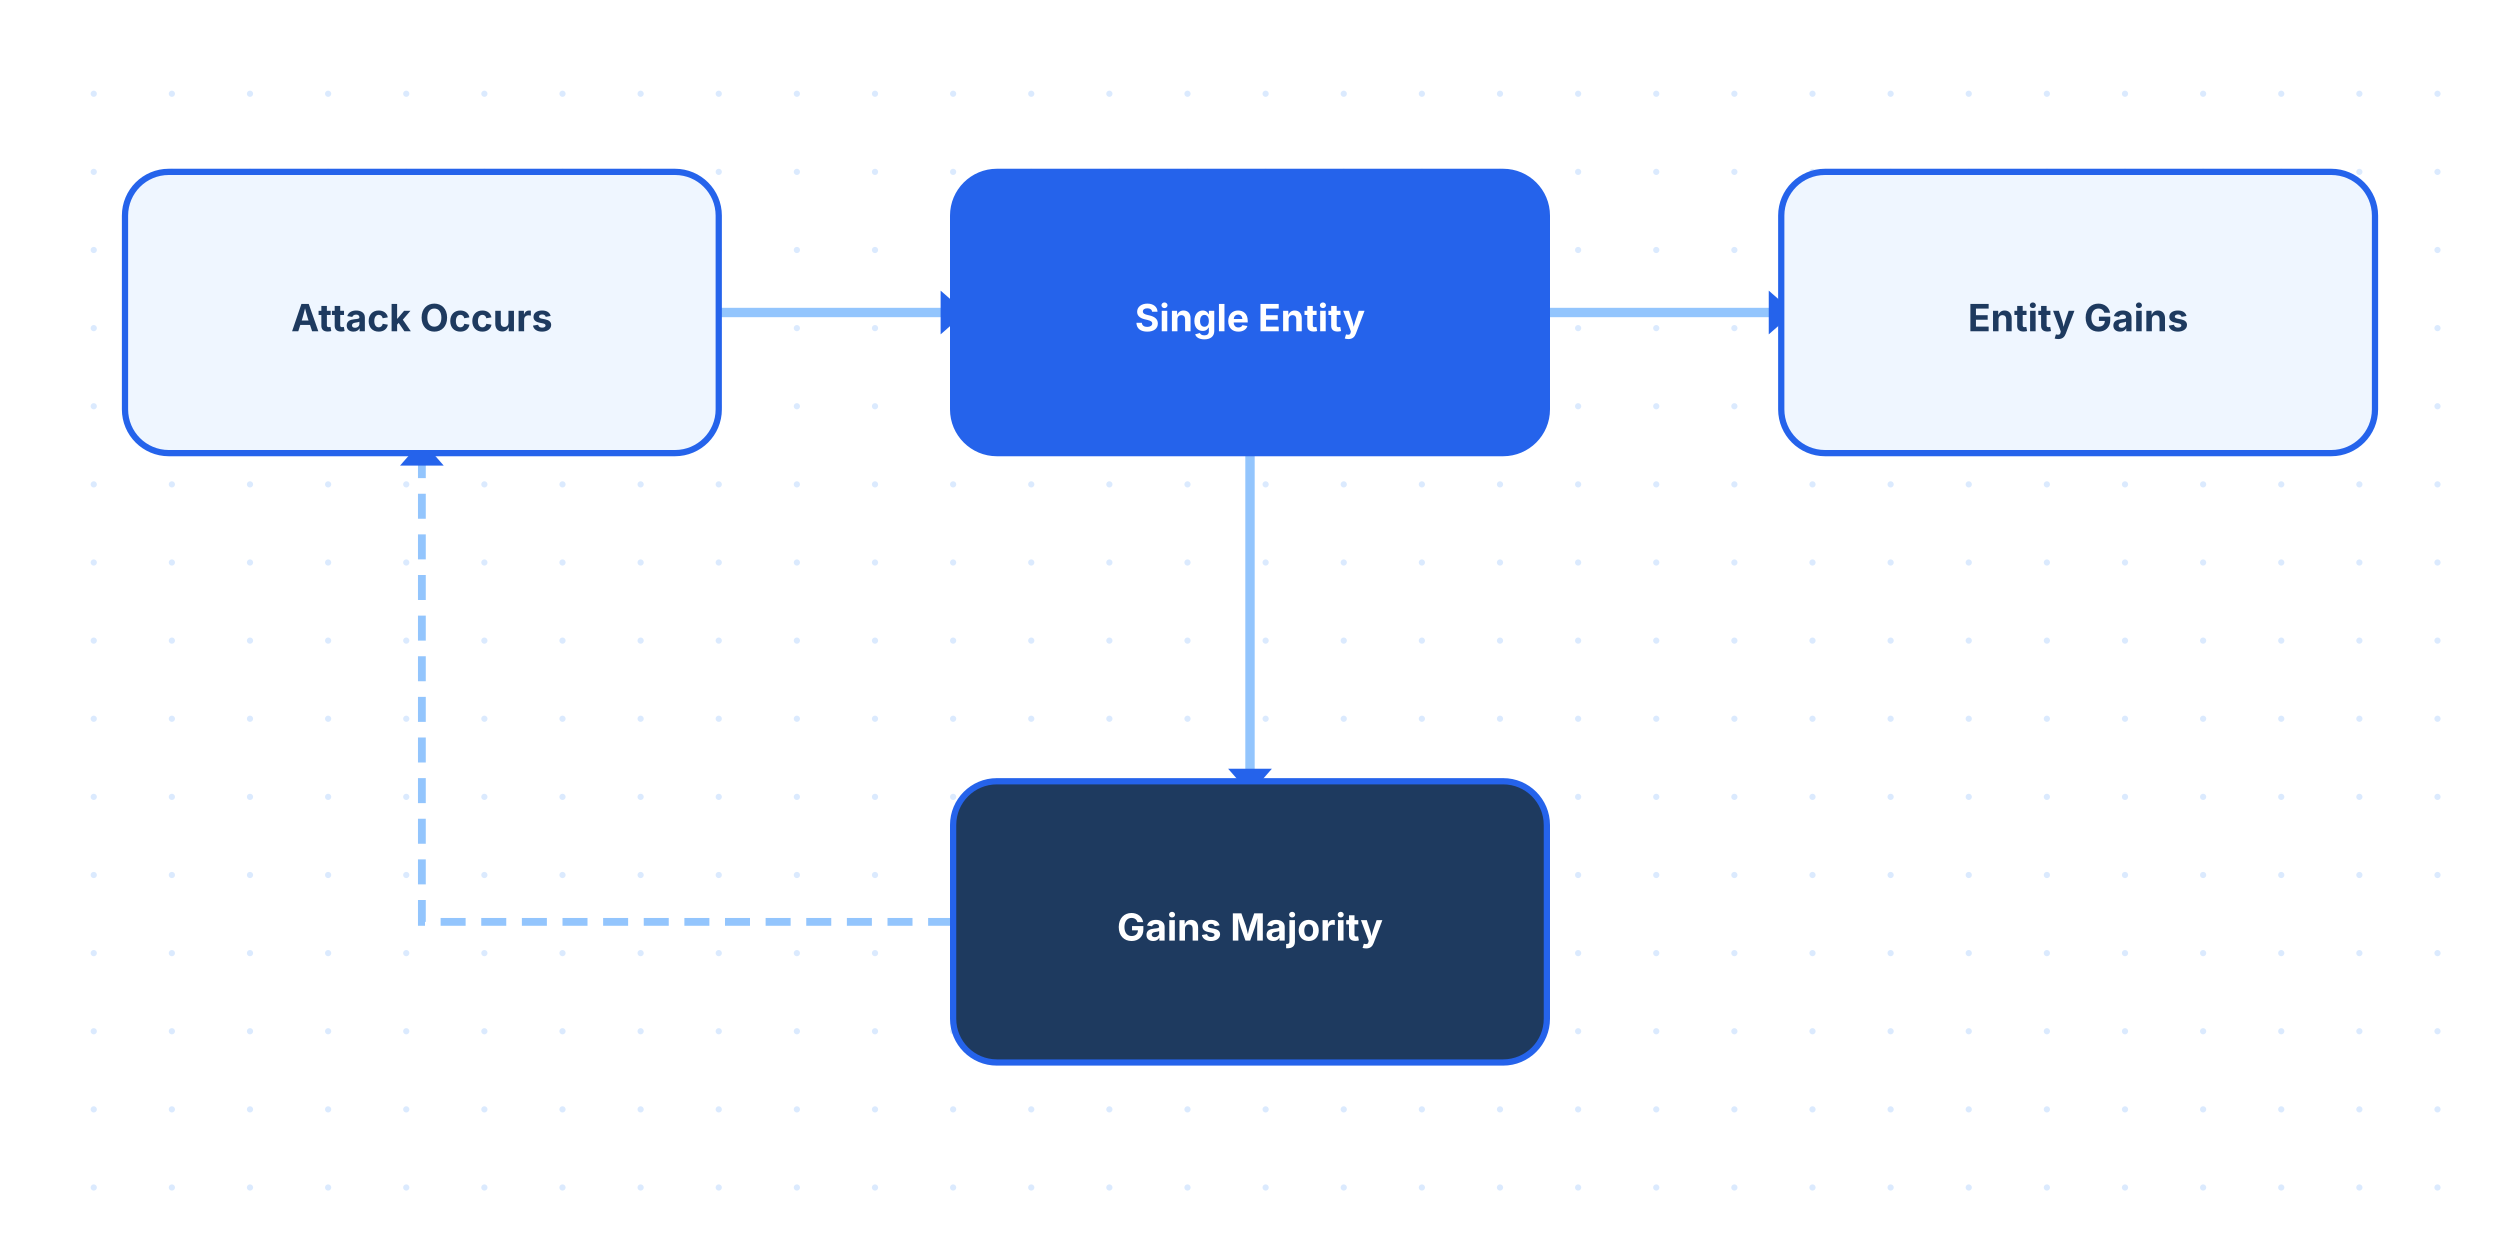
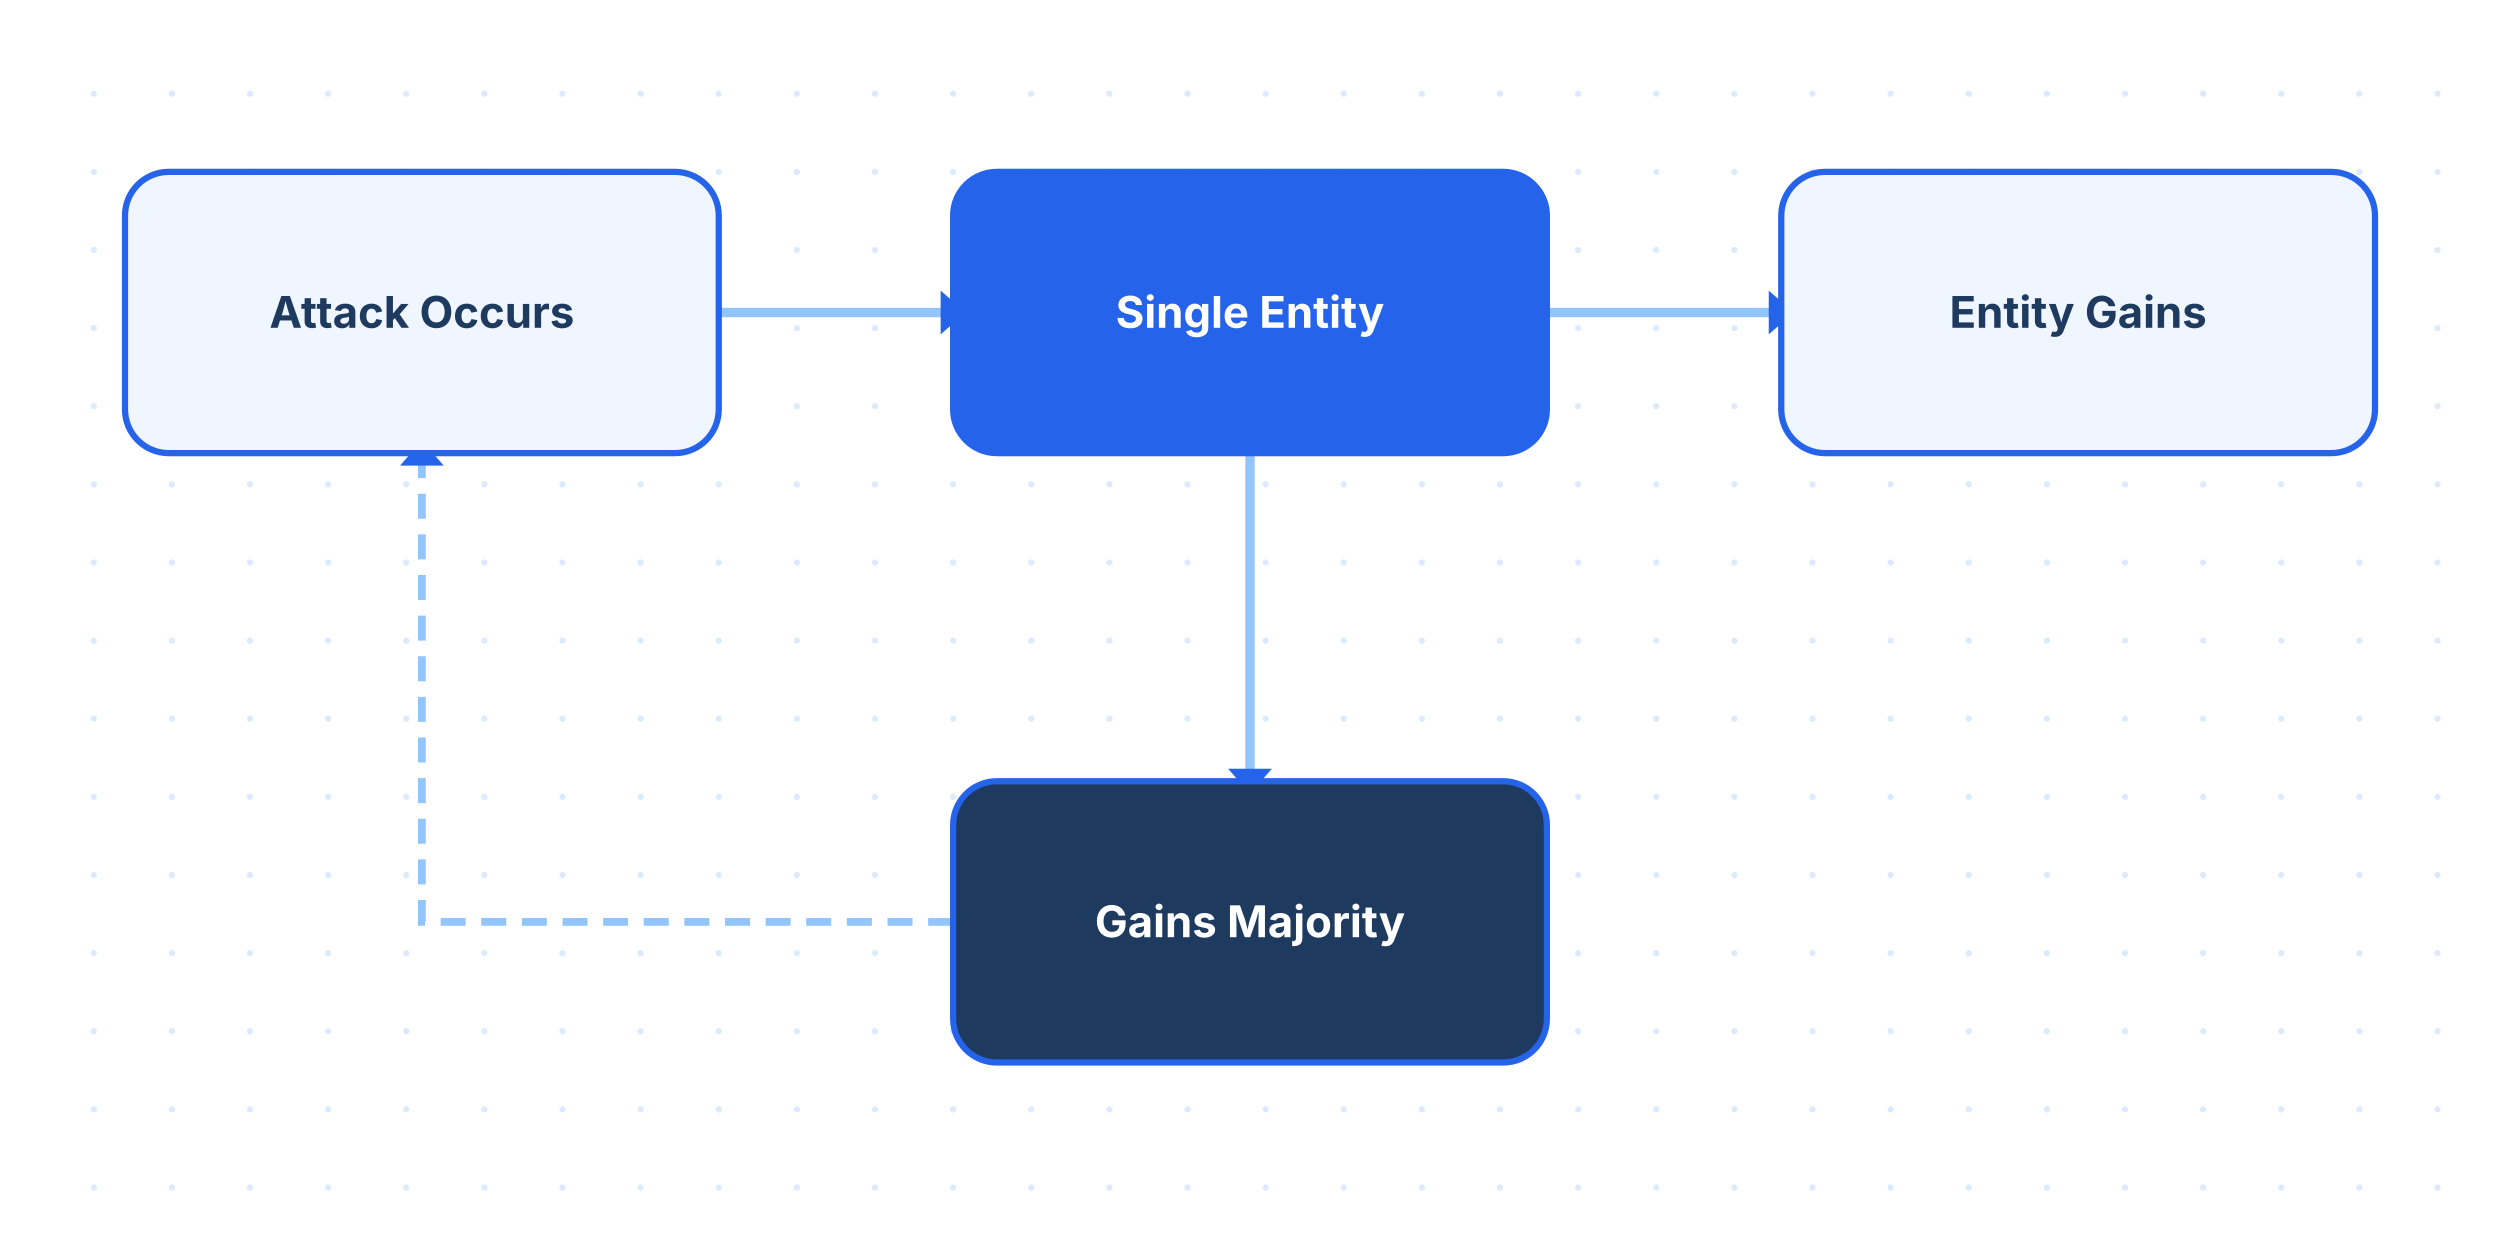
<svg xmlns="http://www.w3.org/2000/svg" viewBox="0 0 800 400" width="800" height="400">
  <rect width="800" height="400" fill="#fff" />
  <circle cx="30" cy="30" r="1" fill="#dbeafe" />
  <circle cx="30" cy="55" r="1" fill="#dbeafe" />
  <circle cx="30" cy="80" r="1" fill="#dbeafe" />
  <circle cx="30" cy="105" r="1" fill="#dbeafe" />
  <circle cx="30" cy="130" r="1" fill="#dbeafe" />
  <circle cx="30" cy="155" r="1" fill="#dbeafe" />
  <circle cx="30" cy="180" r="1" fill="#dbeafe" />
  <circle cx="30" cy="205" r="1" fill="#dbeafe" />
  <circle cx="30" cy="230" r="1" fill="#dbeafe" />
  <circle cx="30" cy="255" r="1" fill="#dbeafe" />
  <circle cx="30" cy="280" r="1" fill="#dbeafe" />
  <circle cx="30" cy="305" r="1" fill="#dbeafe" />
  <circle cx="30" cy="330" r="1" fill="#dbeafe" />
  <circle cx="30" cy="355" r="1" fill="#dbeafe" />
  <circle cx="30" cy="380" r="1" fill="#dbeafe" />
  <circle cx="55" cy="30" r="1" fill="#dbeafe" />
  <circle cx="55" cy="55" r="1" fill="#dbeafe" />
  <circle cx="55" cy="80" r="1" fill="#dbeafe" />
  <circle cx="55" cy="105" r="1" fill="#dbeafe" />
  <circle cx="55" cy="130" r="1" fill="#dbeafe" />
  <circle cx="55" cy="155" r="1" fill="#dbeafe" />
  <circle cx="55" cy="180" r="1" fill="#dbeafe" />
  <circle cx="55" cy="205" r="1" fill="#dbeafe" />
  <circle cx="55" cy="230" r="1" fill="#dbeafe" />
  <circle cx="55" cy="255" r="1" fill="#dbeafe" />
  <circle cx="55" cy="280" r="1" fill="#dbeafe" />
  <circle cx="55" cy="305" r="1" fill="#dbeafe" />
  <circle cx="55" cy="330" r="1" fill="#dbeafe" />
  <circle cx="55" cy="355" r="1" fill="#dbeafe" />
  <circle cx="55" cy="380" r="1" fill="#dbeafe" />
  <circle cx="80" cy="30" r="1" fill="#dbeafe" />
  <circle cx="80" cy="55" r="1" fill="#dbeafe" />
  <circle cx="80" cy="80" r="1" fill="#dbeafe" />
  <circle cx="80" cy="105" r="1" fill="#dbeafe" />
  <circle cx="80" cy="130" r="1" fill="#dbeafe" />
  <circle cx="80" cy="155" r="1" fill="#dbeafe" />
  <circle cx="80" cy="180" r="1" fill="#dbeafe" />
  <circle cx="80" cy="205" r="1" fill="#dbeafe" />
  <circle cx="80" cy="230" r="1" fill="#dbeafe" />
  <circle cx="80" cy="255" r="1" fill="#dbeafe" />
  <circle cx="80" cy="280" r="1" fill="#dbeafe" />
  <circle cx="80" cy="305" r="1" fill="#dbeafe" />
  <circle cx="80" cy="330" r="1" fill="#dbeafe" />
  <circle cx="80" cy="355" r="1" fill="#dbeafe" />
  <circle cx="80" cy="380" r="1" fill="#dbeafe" />
  <circle cx="105" cy="30" r="1" fill="#dbeafe" />
  <circle cx="105" cy="55" r="1" fill="#dbeafe" />
  <circle cx="105" cy="80" r="1" fill="#dbeafe" />
  <circle cx="105" cy="105" r="1" fill="#dbeafe" />
  <circle cx="105" cy="130" r="1" fill="#dbeafe" />
  <circle cx="105" cy="155" r="1" fill="#dbeafe" />
  <circle cx="105" cy="180" r="1" fill="#dbeafe" />
  <circle cx="105" cy="205" r="1" fill="#dbeafe" />
  <circle cx="105" cy="230" r="1" fill="#dbeafe" />
  <circle cx="105" cy="255" r="1" fill="#dbeafe" />
  <circle cx="105" cy="280" r="1" fill="#dbeafe" />
  <circle cx="105" cy="305" r="1" fill="#dbeafe" />
  <circle cx="105" cy="330" r="1" fill="#dbeafe" />
  <circle cx="105" cy="355" r="1" fill="#dbeafe" />
  <circle cx="105" cy="380" r="1" fill="#dbeafe" />
  <circle cx="130" cy="30" r="1" fill="#dbeafe" />
  <circle cx="130" cy="55" r="1" fill="#dbeafe" />
  <circle cx="130" cy="80" r="1" fill="#dbeafe" />
  <circle cx="130" cy="105" r="1" fill="#dbeafe" />
  <circle cx="130" cy="130" r="1" fill="#dbeafe" />
  <circle cx="130" cy="155" r="1" fill="#dbeafe" />
  <circle cx="130" cy="180" r="1" fill="#dbeafe" />
  <circle cx="130" cy="205" r="1" fill="#dbeafe" />
  <circle cx="130" cy="230" r="1" fill="#dbeafe" />
  <circle cx="130" cy="255" r="1" fill="#dbeafe" />
  <circle cx="130" cy="280" r="1" fill="#dbeafe" />
  <circle cx="130" cy="305" r="1" fill="#dbeafe" />
  <circle cx="130" cy="330" r="1" fill="#dbeafe" />
  <circle cx="130" cy="355" r="1" fill="#dbeafe" />
  <circle cx="130" cy="380" r="1" fill="#dbeafe" />
  <circle cx="155" cy="30" r="1" fill="#dbeafe" />
  <circle cx="155" cy="55" r="1" fill="#dbeafe" />
  <circle cx="155" cy="80" r="1" fill="#dbeafe" />
  <circle cx="155" cy="105" r="1" fill="#dbeafe" />
  <circle cx="155" cy="130" r="1" fill="#dbeafe" />
  <circle cx="155" cy="155" r="1" fill="#dbeafe" />
  <circle cx="155" cy="180" r="1" fill="#dbeafe" />
  <circle cx="155" cy="205" r="1" fill="#dbeafe" />
  <circle cx="155" cy="230" r="1" fill="#dbeafe" />
  <circle cx="155" cy="255" r="1" fill="#dbeafe" />
  <circle cx="155" cy="280" r="1" fill="#dbeafe" />
  <circle cx="155" cy="305" r="1" fill="#dbeafe" />
  <circle cx="155" cy="330" r="1" fill="#dbeafe" />
  <circle cx="155" cy="355" r="1" fill="#dbeafe" />
  <circle cx="155" cy="380" r="1" fill="#dbeafe" />
  <circle cx="180" cy="30" r="1" fill="#dbeafe" />
  <circle cx="180" cy="55" r="1" fill="#dbeafe" />
  <circle cx="180" cy="80" r="1" fill="#dbeafe" />
  <circle cx="180" cy="105" r="1" fill="#dbeafe" />
  <circle cx="180" cy="130" r="1" fill="#dbeafe" />
  <circle cx="180" cy="155" r="1" fill="#dbeafe" />
  <circle cx="180" cy="180" r="1" fill="#dbeafe" />
  <circle cx="180" cy="205" r="1" fill="#dbeafe" />
  <circle cx="180" cy="230" r="1" fill="#dbeafe" />
  <circle cx="180" cy="255" r="1" fill="#dbeafe" />
  <circle cx="180" cy="280" r="1" fill="#dbeafe" />
  <circle cx="180" cy="305" r="1" fill="#dbeafe" />
  <circle cx="180" cy="330" r="1" fill="#dbeafe" />
  <circle cx="180" cy="355" r="1" fill="#dbeafe" />
  <circle cx="180" cy="380" r="1" fill="#dbeafe" />
  <circle cx="205" cy="30" r="1" fill="#dbeafe" />
  <circle cx="205" cy="55" r="1" fill="#dbeafe" />
  <circle cx="205" cy="80" r="1" fill="#dbeafe" />
  <circle cx="205" cy="105" r="1" fill="#dbeafe" />
  <circle cx="205" cy="130" r="1" fill="#dbeafe" />
  <circle cx="205" cy="155" r="1" fill="#dbeafe" />
  <circle cx="205" cy="180" r="1" fill="#dbeafe" />
  <circle cx="205" cy="205" r="1" fill="#dbeafe" />
  <circle cx="205" cy="230" r="1" fill="#dbeafe" />
  <circle cx="205" cy="255" r="1" fill="#dbeafe" />
  <circle cx="205" cy="280" r="1" fill="#dbeafe" />
  <circle cx="205" cy="305" r="1" fill="#dbeafe" />
  <circle cx="205" cy="330" r="1" fill="#dbeafe" />
  <circle cx="205" cy="355" r="1" fill="#dbeafe" />
  <circle cx="205" cy="380" r="1" fill="#dbeafe" />
  <circle cx="230" cy="30" r="1" fill="#dbeafe" />
  <circle cx="230" cy="55" r="1" fill="#dbeafe" />
  <circle cx="230" cy="80" r="1" fill="#dbeafe" />
  <circle cx="230" cy="105" r="1" fill="#dbeafe" />
  <circle cx="230" cy="130" r="1" fill="#dbeafe" />
  <circle cx="230" cy="155" r="1" fill="#dbeafe" />
  <circle cx="230" cy="180" r="1" fill="#dbeafe" />
  <circle cx="230" cy="205" r="1" fill="#dbeafe" />
  <circle cx="230" cy="230" r="1" fill="#dbeafe" />
  <circle cx="230" cy="255" r="1" fill="#dbeafe" />
  <circle cx="230" cy="280" r="1" fill="#dbeafe" />
  <circle cx="230" cy="305" r="1" fill="#dbeafe" />
  <circle cx="230" cy="330" r="1" fill="#dbeafe" />
  <circle cx="230" cy="355" r="1" fill="#dbeafe" />
  <circle cx="230" cy="380" r="1" fill="#dbeafe" />
  <circle cx="255" cy="30" r="1" fill="#dbeafe" />
  <circle cx="255" cy="55" r="1" fill="#dbeafe" />
  <circle cx="255" cy="80" r="1" fill="#dbeafe" />
  <circle cx="255" cy="105" r="1" fill="#dbeafe" />
  <circle cx="255" cy="130" r="1" fill="#dbeafe" />
  <circle cx="255" cy="155" r="1" fill="#dbeafe" />
  <circle cx="255" cy="180" r="1" fill="#dbeafe" />
  <circle cx="255" cy="205" r="1" fill="#dbeafe" />
  <circle cx="255" cy="230" r="1" fill="#dbeafe" />
  <circle cx="255" cy="255" r="1" fill="#dbeafe" />
  <circle cx="255" cy="280" r="1" fill="#dbeafe" />
  <circle cx="255" cy="305" r="1" fill="#dbeafe" />
  <circle cx="255" cy="330" r="1" fill="#dbeafe" />
  <circle cx="255" cy="355" r="1" fill="#dbeafe" />
  <circle cx="255" cy="380" r="1" fill="#dbeafe" />
  <circle cx="280" cy="30" r="1" fill="#dbeafe" />
  <circle cx="280" cy="55" r="1" fill="#dbeafe" />
  <circle cx="280" cy="80" r="1" fill="#dbeafe" />
  <circle cx="280" cy="105" r="1" fill="#dbeafe" />
  <circle cx="280" cy="130" r="1" fill="#dbeafe" />
  <circle cx="280" cy="155" r="1" fill="#dbeafe" />
  <circle cx="280" cy="180" r="1" fill="#dbeafe" />
  <circle cx="280" cy="205" r="1" fill="#dbeafe" />
  <circle cx="280" cy="230" r="1" fill="#dbeafe" />
  <circle cx="280" cy="255" r="1" fill="#dbeafe" />
  <circle cx="280" cy="280" r="1" fill="#dbeafe" />
  <circle cx="280" cy="305" r="1" fill="#dbeafe" />
  <circle cx="280" cy="330" r="1" fill="#dbeafe" />
  <circle cx="280" cy="355" r="1" fill="#dbeafe" />
  <circle cx="280" cy="380" r="1" fill="#dbeafe" />
  <circle cx="305" cy="30" r="1" fill="#dbeafe" />
  <circle cx="305" cy="55" r="1" fill="#dbeafe" />
  <circle cx="305" cy="80" r="1" fill="#dbeafe" />
  <circle cx="305" cy="105" r="1" fill="#dbeafe" />
  <circle cx="305" cy="130" r="1" fill="#dbeafe" />
  <circle cx="305" cy="155" r="1" fill="#dbeafe" />
  <circle cx="305" cy="180" r="1" fill="#dbeafe" />
  <circle cx="305" cy="205" r="1" fill="#dbeafe" />
  <circle cx="305" cy="230" r="1" fill="#dbeafe" />
  <circle cx="305" cy="255" r="1" fill="#dbeafe" />
  <circle cx="305" cy="280" r="1" fill="#dbeafe" />
  <circle cx="305" cy="305" r="1" fill="#dbeafe" />
  <circle cx="305" cy="330" r="1" fill="#dbeafe" />
  <circle cx="305" cy="355" r="1" fill="#dbeafe" />
  <circle cx="305" cy="380" r="1" fill="#dbeafe" />
  <circle cx="330" cy="30" r="1" fill="#dbeafe" />
  <circle cx="330" cy="55" r="1" fill="#dbeafe" />
  <circle cx="330" cy="80" r="1" fill="#dbeafe" />
  <circle cx="330" cy="105" r="1" fill="#dbeafe" />
  <circle cx="330" cy="130" r="1" fill="#dbeafe" />
  <circle cx="330" cy="155" r="1" fill="#dbeafe" />
  <circle cx="330" cy="180" r="1" fill="#dbeafe" />
  <circle cx="330" cy="205" r="1" fill="#dbeafe" />
  <circle cx="330" cy="230" r="1" fill="#dbeafe" />
  <circle cx="330" cy="255" r="1" fill="#dbeafe" />
  <circle cx="330" cy="280" r="1" fill="#dbeafe" />
  <circle cx="330" cy="305" r="1" fill="#dbeafe" />
  <circle cx="330" cy="330" r="1" fill="#dbeafe" />
  <circle cx="330" cy="355" r="1" fill="#dbeafe" />
  <circle cx="330" cy="380" r="1" fill="#dbeafe" />
  <circle cx="355" cy="30" r="1" fill="#dbeafe" />
  <circle cx="355" cy="55" r="1" fill="#dbeafe" />
  <circle cx="355" cy="80" r="1" fill="#dbeafe" />
  <circle cx="355" cy="105" r="1" fill="#dbeafe" />
  <circle cx="355" cy="130" r="1" fill="#dbeafe" />
  <circle cx="355" cy="155" r="1" fill="#dbeafe" />
  <circle cx="355" cy="180" r="1" fill="#dbeafe" />
  <circle cx="355" cy="205" r="1" fill="#dbeafe" />
  <circle cx="355" cy="230" r="1" fill="#dbeafe" />
  <circle cx="355" cy="255" r="1" fill="#dbeafe" />
  <circle cx="355" cy="280" r="1" fill="#dbeafe" />
  <circle cx="355" cy="305" r="1" fill="#dbeafe" />
  <circle cx="355" cy="330" r="1" fill="#dbeafe" />
  <circle cx="355" cy="355" r="1" fill="#dbeafe" />
  <circle cx="355" cy="380" r="1" fill="#dbeafe" />
  <circle cx="380" cy="30" r="1" fill="#dbeafe" />
  <circle cx="380" cy="55" r="1" fill="#dbeafe" />
  <circle cx="380" cy="80" r="1" fill="#dbeafe" />
  <circle cx="380" cy="105" r="1" fill="#dbeafe" />
  <circle cx="380" cy="130" r="1" fill="#dbeafe" />
  <circle cx="380" cy="155" r="1" fill="#dbeafe" />
  <circle cx="380" cy="180" r="1" fill="#dbeafe" />
  <circle cx="380" cy="205" r="1" fill="#dbeafe" />
  <circle cx="380" cy="230" r="1" fill="#dbeafe" />
  <circle cx="380" cy="255" r="1" fill="#dbeafe" />
  <circle cx="380" cy="280" r="1" fill="#dbeafe" />
  <circle cx="380" cy="305" r="1" fill="#dbeafe" />
  <circle cx="380" cy="330" r="1" fill="#dbeafe" />
  <circle cx="380" cy="355" r="1" fill="#dbeafe" />
  <circle cx="380" cy="380" r="1" fill="#dbeafe" />
  <circle cx="405" cy="30" r="1" fill="#dbeafe" />
  <circle cx="405" cy="55" r="1" fill="#dbeafe" />
  <circle cx="405" cy="80" r="1" fill="#dbeafe" />
  <circle cx="405" cy="105" r="1" fill="#dbeafe" />
  <circle cx="405" cy="130" r="1" fill="#dbeafe" />
  <circle cx="405" cy="155" r="1" fill="#dbeafe" />
  <circle cx="405" cy="180" r="1" fill="#dbeafe" />
  <circle cx="405" cy="205" r="1" fill="#dbeafe" />
  <circle cx="405" cy="230" r="1" fill="#dbeafe" />
  <circle cx="405" cy="255" r="1" fill="#dbeafe" />
  <circle cx="405" cy="280" r="1" fill="#dbeafe" />
  <circle cx="405" cy="305" r="1" fill="#dbeafe" />
  <circle cx="405" cy="330" r="1" fill="#dbeafe" />
  <circle cx="405" cy="355" r="1" fill="#dbeafe" />
  <circle cx="405" cy="380" r="1" fill="#dbeafe" />
  <circle cx="430" cy="30" r="1" fill="#dbeafe" />
  <circle cx="430" cy="55" r="1" fill="#dbeafe" />
  <circle cx="430" cy="80" r="1" fill="#dbeafe" />
  <circle cx="430" cy="105" r="1" fill="#dbeafe" />
  <circle cx="430" cy="130" r="1" fill="#dbeafe" />
  <circle cx="430" cy="155" r="1" fill="#dbeafe" />
  <circle cx="430" cy="180" r="1" fill="#dbeafe" />
  <circle cx="430" cy="205" r="1" fill="#dbeafe" />
  <circle cx="430" cy="230" r="1" fill="#dbeafe" />
  <circle cx="430" cy="255" r="1" fill="#dbeafe" />
  <circle cx="430" cy="280" r="1" fill="#dbeafe" />
  <circle cx="430" cy="305" r="1" fill="#dbeafe" />
  <circle cx="430" cy="330" r="1" fill="#dbeafe" />
  <circle cx="430" cy="355" r="1" fill="#dbeafe" />
  <circle cx="430" cy="380" r="1" fill="#dbeafe" />
  <circle cx="455" cy="30" r="1" fill="#dbeafe" />
  <circle cx="455" cy="55" r="1" fill="#dbeafe" />
  <circle cx="455" cy="80" r="1" fill="#dbeafe" />
  <circle cx="455" cy="105" r="1" fill="#dbeafe" />
  <circle cx="455" cy="130" r="1" fill="#dbeafe" />
  <circle cx="455" cy="155" r="1" fill="#dbeafe" />
  <circle cx="455" cy="180" r="1" fill="#dbeafe" />
  <circle cx="455" cy="205" r="1" fill="#dbeafe" />
  <circle cx="455" cy="230" r="1" fill="#dbeafe" />
  <circle cx="455" cy="255" r="1" fill="#dbeafe" />
  <circle cx="455" cy="280" r="1" fill="#dbeafe" />
  <circle cx="455" cy="305" r="1" fill="#dbeafe" />
  <circle cx="455" cy="330" r="1" fill="#dbeafe" />
  <circle cx="455" cy="355" r="1" fill="#dbeafe" />
  <circle cx="455" cy="380" r="1" fill="#dbeafe" />
  <circle cx="480" cy="30" r="1" fill="#dbeafe" />
  <circle cx="480" cy="55" r="1" fill="#dbeafe" />
  <circle cx="480" cy="80" r="1" fill="#dbeafe" />
  <circle cx="480" cy="105" r="1" fill="#dbeafe" />
  <circle cx="480" cy="130" r="1" fill="#dbeafe" />
  <circle cx="480" cy="155" r="1" fill="#dbeafe" />
  <circle cx="480" cy="180" r="1" fill="#dbeafe" />
  <circle cx="480" cy="205" r="1" fill="#dbeafe" />
  <circle cx="480" cy="230" r="1" fill="#dbeafe" />
  <circle cx="480" cy="255" r="1" fill="#dbeafe" />
  <circle cx="480" cy="280" r="1" fill="#dbeafe" />
  <circle cx="480" cy="305" r="1" fill="#dbeafe" />
  <circle cx="480" cy="330" r="1" fill="#dbeafe" />
  <circle cx="480" cy="355" r="1" fill="#dbeafe" />
  <circle cx="480" cy="380" r="1" fill="#dbeafe" />
  <circle cx="505" cy="30" r="1" fill="#dbeafe" />
  <circle cx="505" cy="55" r="1" fill="#dbeafe" />
  <circle cx="505" cy="80" r="1" fill="#dbeafe" />
  <circle cx="505" cy="105" r="1" fill="#dbeafe" />
  <circle cx="505" cy="130" r="1" fill="#dbeafe" />
  <circle cx="505" cy="155" r="1" fill="#dbeafe" />
  <circle cx="505" cy="180" r="1" fill="#dbeafe" />
  <circle cx="505" cy="205" r="1" fill="#dbeafe" />
  <circle cx="505" cy="230" r="1" fill="#dbeafe" />
  <circle cx="505" cy="255" r="1" fill="#dbeafe" />
  <circle cx="505" cy="280" r="1" fill="#dbeafe" />
  <circle cx="505" cy="305" r="1" fill="#dbeafe" />
  <circle cx="505" cy="330" r="1" fill="#dbeafe" />
  <circle cx="505" cy="355" r="1" fill="#dbeafe" />
  <circle cx="505" cy="380" r="1" fill="#dbeafe" />
  <circle cx="530" cy="30" r="1" fill="#dbeafe" />
  <circle cx="530" cy="55" r="1" fill="#dbeafe" />
  <circle cx="530" cy="80" r="1" fill="#dbeafe" />
  <circle cx="530" cy="105" r="1" fill="#dbeafe" />
  <circle cx="530" cy="130" r="1" fill="#dbeafe" />
  <circle cx="530" cy="155" r="1" fill="#dbeafe" />
  <circle cx="530" cy="180" r="1" fill="#dbeafe" />
  <circle cx="530" cy="205" r="1" fill="#dbeafe" />
  <circle cx="530" cy="230" r="1" fill="#dbeafe" />
  <circle cx="530" cy="255" r="1" fill="#dbeafe" />
  <circle cx="530" cy="280" r="1" fill="#dbeafe" />
  <circle cx="530" cy="305" r="1" fill="#dbeafe" />
  <circle cx="530" cy="330" r="1" fill="#dbeafe" />
  <circle cx="530" cy="355" r="1" fill="#dbeafe" />
  <circle cx="530" cy="380" r="1" fill="#dbeafe" />
  <circle cx="555" cy="30" r="1" fill="#dbeafe" />
  <circle cx="555" cy="55" r="1" fill="#dbeafe" />
  <circle cx="555" cy="80" r="1" fill="#dbeafe" />
  <circle cx="555" cy="105" r="1" fill="#dbeafe" />
  <circle cx="555" cy="130" r="1" fill="#dbeafe" />
  <circle cx="555" cy="155" r="1" fill="#dbeafe" />
  <circle cx="555" cy="180" r="1" fill="#dbeafe" />
  <circle cx="555" cy="205" r="1" fill="#dbeafe" />
  <circle cx="555" cy="230" r="1" fill="#dbeafe" />
  <circle cx="555" cy="255" r="1" fill="#dbeafe" />
  <circle cx="555" cy="280" r="1" fill="#dbeafe" />
  <circle cx="555" cy="305" r="1" fill="#dbeafe" />
  <circle cx="555" cy="330" r="1" fill="#dbeafe" />
  <circle cx="555" cy="355" r="1" fill="#dbeafe" />
  <circle cx="555" cy="380" r="1" fill="#dbeafe" />
  <circle cx="580" cy="30" r="1" fill="#dbeafe" />
  <circle cx="580" cy="55" r="1" fill="#dbeafe" />
  <circle cx="580" cy="80" r="1" fill="#dbeafe" />
  <circle cx="580" cy="105" r="1" fill="#dbeafe" />
  <circle cx="580" cy="130" r="1" fill="#dbeafe" />
  <circle cx="580" cy="155" r="1" fill="#dbeafe" />
  <circle cx="580" cy="180" r="1" fill="#dbeafe" />
  <circle cx="580" cy="205" r="1" fill="#dbeafe" />
  <circle cx="580" cy="230" r="1" fill="#dbeafe" />
  <circle cx="580" cy="255" r="1" fill="#dbeafe" />
  <circle cx="580" cy="280" r="1" fill="#dbeafe" />
  <circle cx="580" cy="305" r="1" fill="#dbeafe" />
  <circle cx="580" cy="330" r="1" fill="#dbeafe" />
  <circle cx="580" cy="355" r="1" fill="#dbeafe" />
  <circle cx="580" cy="380" r="1" fill="#dbeafe" />
  <circle cx="605" cy="30" r="1" fill="#dbeafe" />
  <circle cx="605" cy="55" r="1" fill="#dbeafe" />
  <circle cx="605" cy="80" r="1" fill="#dbeafe" />
  <circle cx="605" cy="105" r="1" fill="#dbeafe" />
  <circle cx="605" cy="130" r="1" fill="#dbeafe" />
  <circle cx="605" cy="155" r="1" fill="#dbeafe" />
  <circle cx="605" cy="180" r="1" fill="#dbeafe" />
  <circle cx="605" cy="205" r="1" fill="#dbeafe" />
  <circle cx="605" cy="230" r="1" fill="#dbeafe" />
  <circle cx="605" cy="255" r="1" fill="#dbeafe" />
  <circle cx="605" cy="280" r="1" fill="#dbeafe" />
  <circle cx="605" cy="305" r="1" fill="#dbeafe" />
  <circle cx="605" cy="330" r="1" fill="#dbeafe" />
  <circle cx="605" cy="355" r="1" fill="#dbeafe" />
  <circle cx="605" cy="380" r="1" fill="#dbeafe" />
  <circle cx="630" cy="30" r="1" fill="#dbeafe" />
  <circle cx="630" cy="55" r="1" fill="#dbeafe" />
  <circle cx="630" cy="80" r="1" fill="#dbeafe" />
  <circle cx="630" cy="105" r="1" fill="#dbeafe" />
  <circle cx="630" cy="130" r="1" fill="#dbeafe" />
  <circle cx="630" cy="155" r="1" fill="#dbeafe" />
  <circle cx="630" cy="180" r="1" fill="#dbeafe" />
  <circle cx="630" cy="205" r="1" fill="#dbeafe" />
  <circle cx="630" cy="230" r="1" fill="#dbeafe" />
  <circle cx="630" cy="255" r="1" fill="#dbeafe" />
  <circle cx="630" cy="280" r="1" fill="#dbeafe" />
  <circle cx="630" cy="305" r="1" fill="#dbeafe" />
  <circle cx="630" cy="330" r="1" fill="#dbeafe" />
  <circle cx="630" cy="355" r="1" fill="#dbeafe" />
  <circle cx="630" cy="380" r="1" fill="#dbeafe" />
  <circle cx="655" cy="30" r="1" fill="#dbeafe" />
  <circle cx="655" cy="55" r="1" fill="#dbeafe" />
  <circle cx="655" cy="80" r="1" fill="#dbeafe" />
  <circle cx="655" cy="105" r="1" fill="#dbeafe" />
  <circle cx="655" cy="130" r="1" fill="#dbeafe" />
  <circle cx="655" cy="155" r="1" fill="#dbeafe" />
  <circle cx="655" cy="180" r="1" fill="#dbeafe" />
  <circle cx="655" cy="205" r="1" fill="#dbeafe" />
  <circle cx="655" cy="230" r="1" fill="#dbeafe" />
  <circle cx="655" cy="255" r="1" fill="#dbeafe" />
  <circle cx="655" cy="280" r="1" fill="#dbeafe" />
  <circle cx="655" cy="305" r="1" fill="#dbeafe" />
  <circle cx="655" cy="330" r="1" fill="#dbeafe" />
  <circle cx="655" cy="355" r="1" fill="#dbeafe" />
  <circle cx="655" cy="380" r="1" fill="#dbeafe" />
  <circle cx="680" cy="30" r="1" fill="#dbeafe" />
  <circle cx="680" cy="55" r="1" fill="#dbeafe" />
  <circle cx="680" cy="80" r="1" fill="#dbeafe" />
  <circle cx="680" cy="105" r="1" fill="#dbeafe" />
  <circle cx="680" cy="130" r="1" fill="#dbeafe" />
  <circle cx="680" cy="155" r="1" fill="#dbeafe" />
  <circle cx="680" cy="180" r="1" fill="#dbeafe" />
  <circle cx="680" cy="205" r="1" fill="#dbeafe" />
  <circle cx="680" cy="230" r="1" fill="#dbeafe" />
  <circle cx="680" cy="255" r="1" fill="#dbeafe" />
  <circle cx="680" cy="280" r="1" fill="#dbeafe" />
  <circle cx="680" cy="305" r="1" fill="#dbeafe" />
  <circle cx="680" cy="330" r="1" fill="#dbeafe" />
  <circle cx="680" cy="355" r="1" fill="#dbeafe" />
  <circle cx="680" cy="380" r="1" fill="#dbeafe" />
  <circle cx="705" cy="30" r="1" fill="#dbeafe" />
  <circle cx="705" cy="55" r="1" fill="#dbeafe" />
  <circle cx="705" cy="80" r="1" fill="#dbeafe" />
  <circle cx="705" cy="105" r="1" fill="#dbeafe" />
  <circle cx="705" cy="130" r="1" fill="#dbeafe" />
  <circle cx="705" cy="155" r="1" fill="#dbeafe" />
  <circle cx="705" cy="180" r="1" fill="#dbeafe" />
  <circle cx="705" cy="205" r="1" fill="#dbeafe" />
  <circle cx="705" cy="230" r="1" fill="#dbeafe" />
  <circle cx="705" cy="255" r="1" fill="#dbeafe" />
  <circle cx="705" cy="280" r="1" fill="#dbeafe" />
  <circle cx="705" cy="305" r="1" fill="#dbeafe" />
  <circle cx="705" cy="330" r="1" fill="#dbeafe" />
  <circle cx="705" cy="355" r="1" fill="#dbeafe" />
  <circle cx="705" cy="380" r="1" fill="#dbeafe" />
  <circle cx="730" cy="30" r="1" fill="#dbeafe" />
  <circle cx="730" cy="55" r="1" fill="#dbeafe" />
  <circle cx="730" cy="80" r="1" fill="#dbeafe" />
  <circle cx="730" cy="105" r="1" fill="#dbeafe" />
  <circle cx="730" cy="130" r="1" fill="#dbeafe" />
  <circle cx="730" cy="155" r="1" fill="#dbeafe" />
  <circle cx="730" cy="180" r="1" fill="#dbeafe" />
  <circle cx="730" cy="205" r="1" fill="#dbeafe" />
  <circle cx="730" cy="230" r="1" fill="#dbeafe" />
  <circle cx="730" cy="255" r="1" fill="#dbeafe" />
  <circle cx="730" cy="280" r="1" fill="#dbeafe" />
  <circle cx="730" cy="305" r="1" fill="#dbeafe" />
  <circle cx="730" cy="330" r="1" fill="#dbeafe" />
  <circle cx="730" cy="355" r="1" fill="#dbeafe" />
  <circle cx="730" cy="380" r="1" fill="#dbeafe" />
  <circle cx="755" cy="30" r="1" fill="#dbeafe" />
  <circle cx="755" cy="55" r="1" fill="#dbeafe" />
  <circle cx="755" cy="80" r="1" fill="#dbeafe" />
  <circle cx="755" cy="105" r="1" fill="#dbeafe" />
  <circle cx="755" cy="130" r="1" fill="#dbeafe" />
  <circle cx="755" cy="155" r="1" fill="#dbeafe" />
  <circle cx="755" cy="180" r="1" fill="#dbeafe" />
  <circle cx="755" cy="205" r="1" fill="#dbeafe" />
  <circle cx="755" cy="230" r="1" fill="#dbeafe" />
  <circle cx="755" cy="255" r="1" fill="#dbeafe" />
  <circle cx="755" cy="280" r="1" fill="#dbeafe" />
  <circle cx="755" cy="305" r="1" fill="#dbeafe" />
  <circle cx="755" cy="330" r="1" fill="#dbeafe" />
  <circle cx="755" cy="355" r="1" fill="#dbeafe" />
  <circle cx="755" cy="380" r="1" fill="#dbeafe" />
  <circle cx="780" cy="30" r="1" fill="#dbeafe" />
  <circle cx="780" cy="55" r="1" fill="#dbeafe" />
  <circle cx="780" cy="80" r="1" fill="#dbeafe" />
  <circle cx="780" cy="105" r="1" fill="#dbeafe" />
  <circle cx="780" cy="130" r="1" fill="#dbeafe" />
  <circle cx="780" cy="155" r="1" fill="#dbeafe" />
  <circle cx="780" cy="180" r="1" fill="#dbeafe" />
  <circle cx="780" cy="205" r="1" fill="#dbeafe" />
  <circle cx="780" cy="230" r="1" fill="#dbeafe" />
  <circle cx="780" cy="255" r="1" fill="#dbeafe" />
  <circle cx="780" cy="280" r="1" fill="#dbeafe" />
  <circle cx="780" cy="305" r="1" fill="#dbeafe" />
  <circle cx="780" cy="330" r="1" fill="#dbeafe" />
  <circle cx="780" cy="355" r="1" fill="#dbeafe" />
  <circle cx="780" cy="380" r="1" fill="#dbeafe" />
  <line x1="230" y1="100" x2="305" y2="100" stroke="#93c5fd" stroke-width="3" />
  <polygon points="301,93 309,100 301,107" fill="#2563eb" />
  <line x1="495" y1="100" x2="570" y2="100" stroke="#93c5fd" stroke-width="3" />
  <polygon points="566,93 574,100 566,107" fill="#2563eb" />
  <line x1="400" y1="145" x2="400" y2="250" stroke="#93c5fd" stroke-width="3" />
  <polygon points="393,246 407,246 400,254" fill="#2563eb" />
  <path d="M 305 295 L 135 295 L 135 145" stroke="#93c5fd" stroke-width="2.5" fill="none" stroke-dasharray="8 5" />
  <polygon points="128,149 142,149 135,141" fill="#2563eb" />
  <rect x="40" y="55" width="190" height="90" rx="14" fill="#eff6ff" stroke="#2563eb" stroke-width="2" />
-   <text x="135" y="106" font-family="'Inter',sans-serif" font-weight="700" font-size="12" fill="#1e3a5f" text-anchor="middle">Attack Occurs</text>
+   <text x="135" y="104.9" font-family="'Inter',sans-serif" font-weight="700" font-size="14" fill="#1e3a5f" text-anchor="middle">Attack Occurs</text>
  <rect x="305" y="55" width="190" height="90" rx="14" fill="#2563eb" stroke="#2563eb" stroke-width="2" />
-   <text x="400" y="106" font-family="'Inter',sans-serif" font-weight="700" font-size="12" fill="#fff" text-anchor="middle">Single Entity</text>
+   <text x="400" y="104.9" font-family="'Inter',sans-serif" font-weight="700" font-size="14" fill="#fff" text-anchor="middle">Single Entity</text>
  <rect x="570" y="55" width="190" height="90" rx="14" fill="#eff6ff" stroke="#2563eb" stroke-width="2" />
-   <text x="665" y="106" font-family="'Inter',sans-serif" font-weight="700" font-size="12" fill="#1e3a5f" text-anchor="middle">Entity Gains</text>
+   <text x="665" y="104.9" font-family="'Inter',sans-serif" font-weight="700" font-size="14" fill="#1e3a5f" text-anchor="middle">Entity Gains</text>
  <rect x="305" y="250" width="190" height="90" rx="14" fill="#1e3a5f" stroke="#2563eb" stroke-width="2" />
-   <text x="400" y="301" font-family="'Inter',sans-serif" font-weight="700" font-size="12" fill="#fff" text-anchor="middle">Gains Majority</text>
+   <text x="400" y="299.9" font-family="'Inter',sans-serif" font-weight="700" font-size="14" fill="#fff" text-anchor="middle">Gains Majority</text>
</svg>
